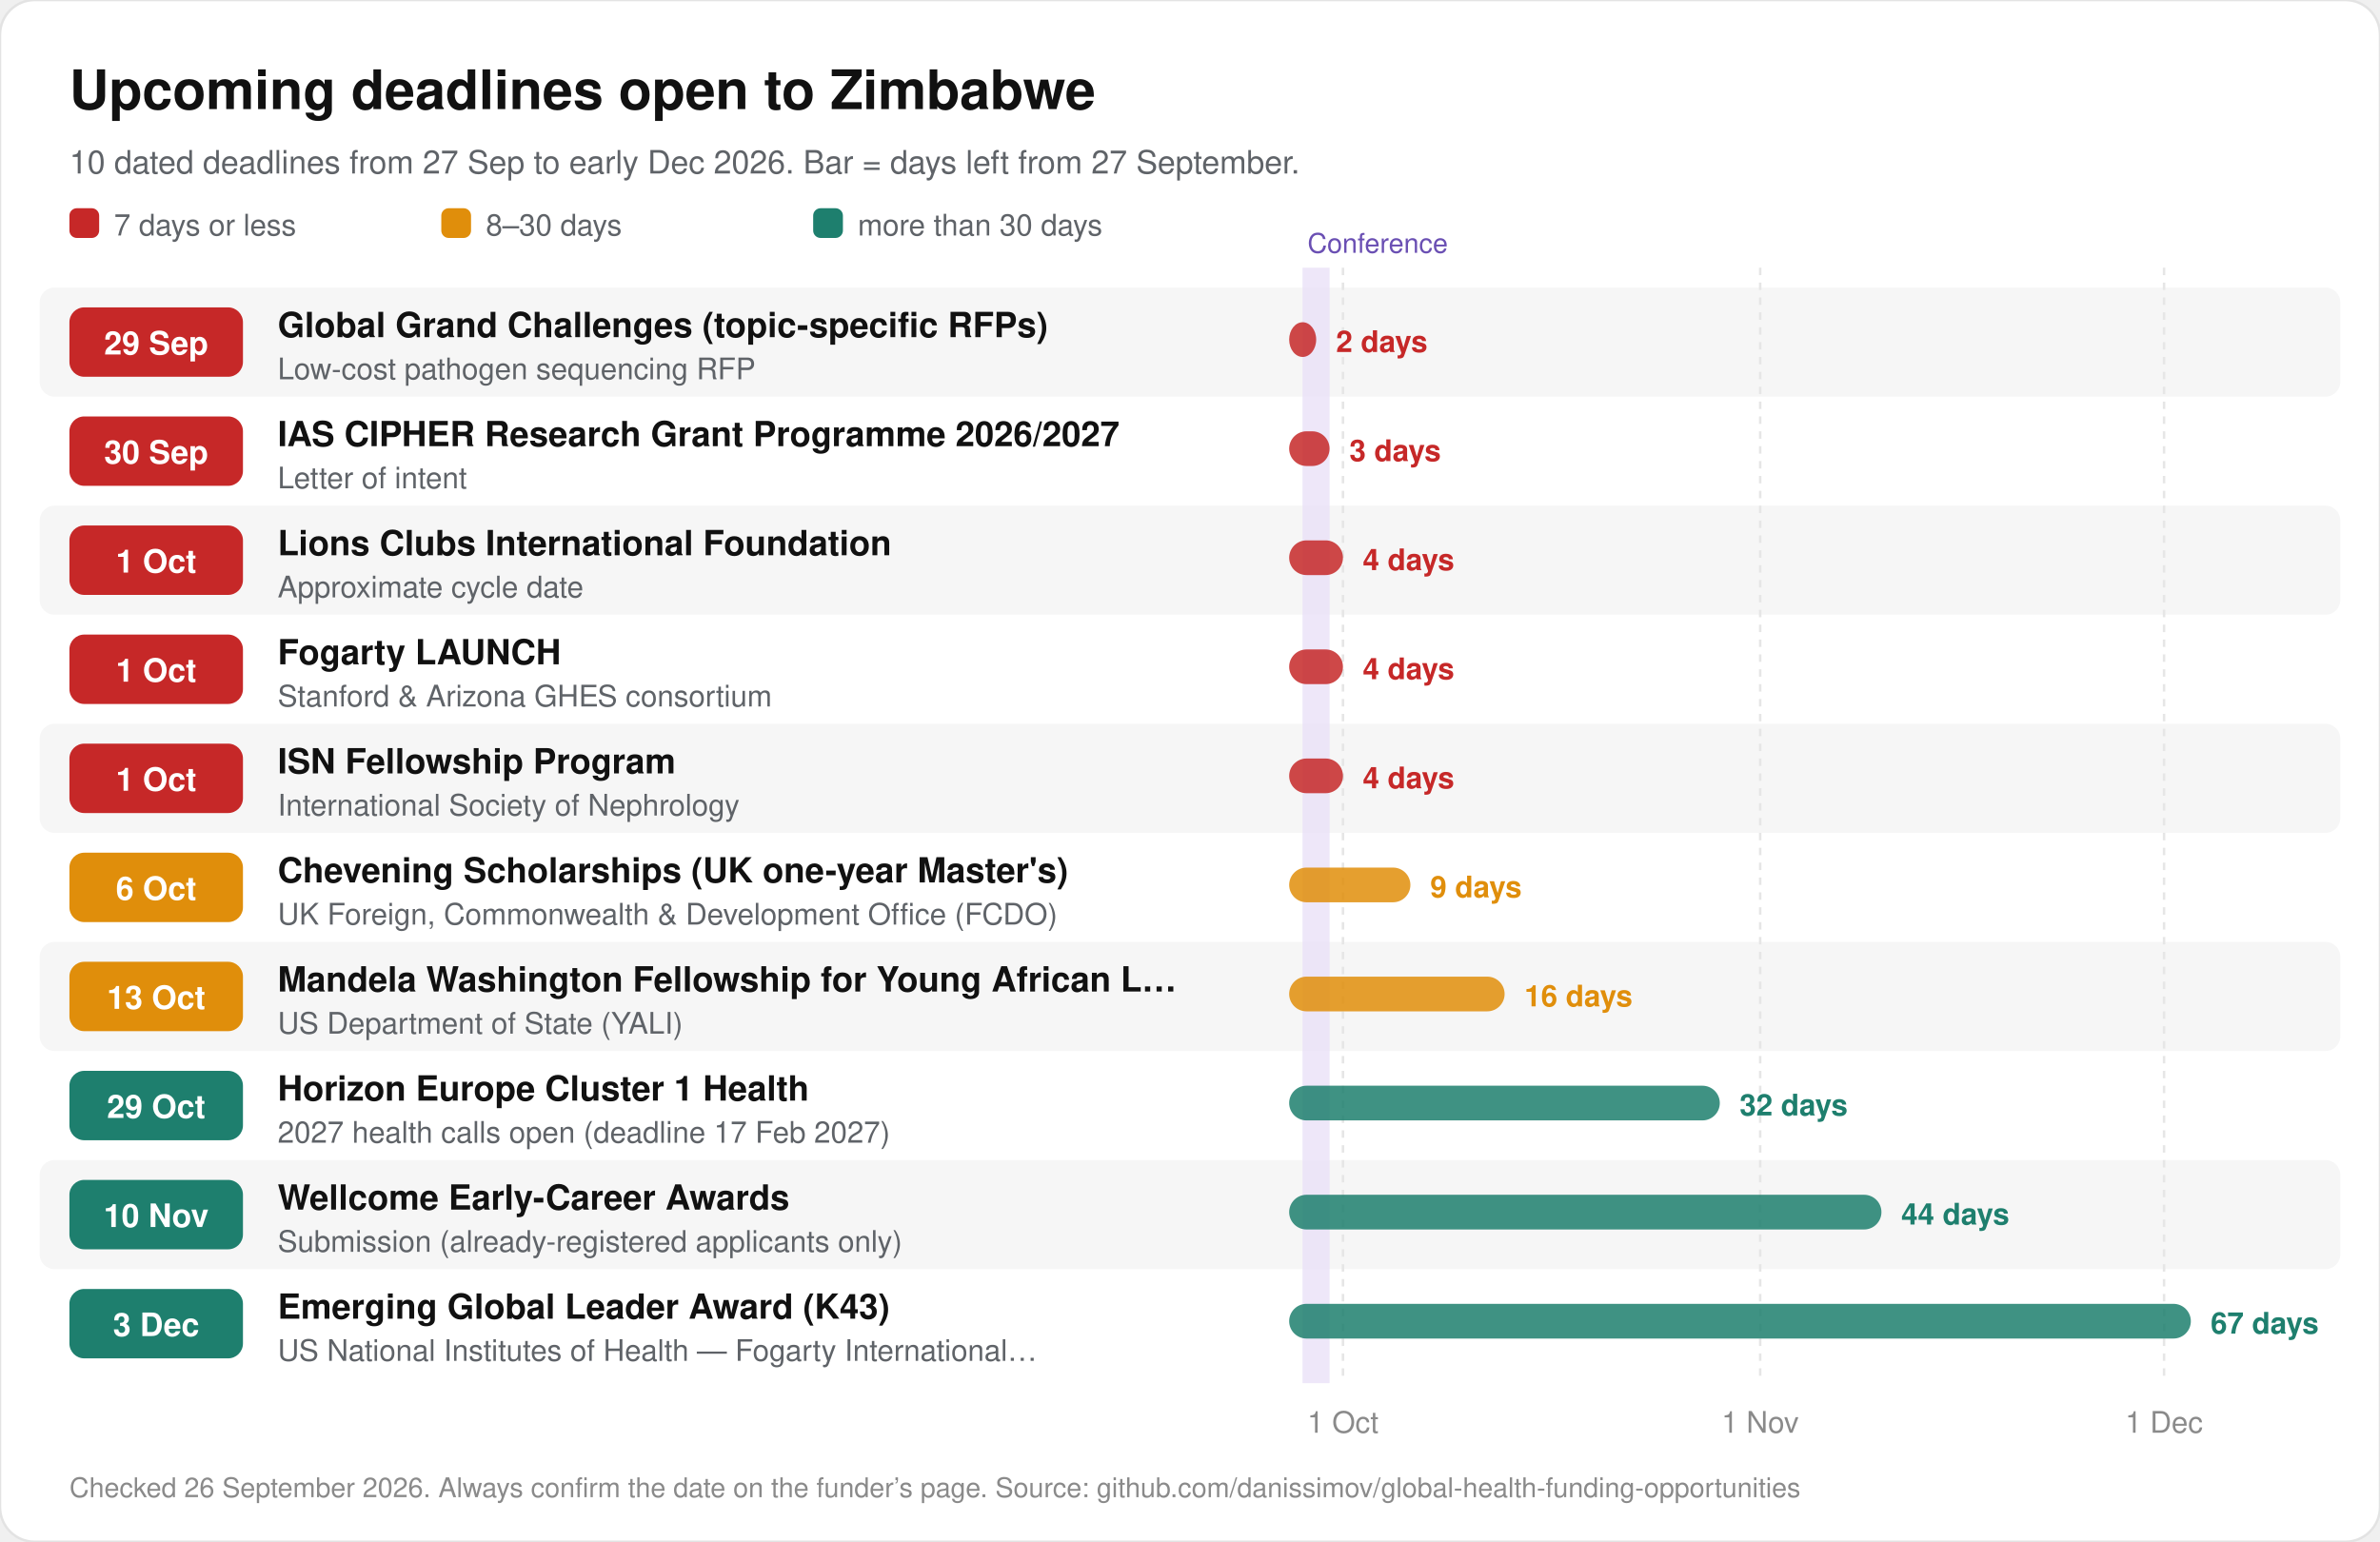
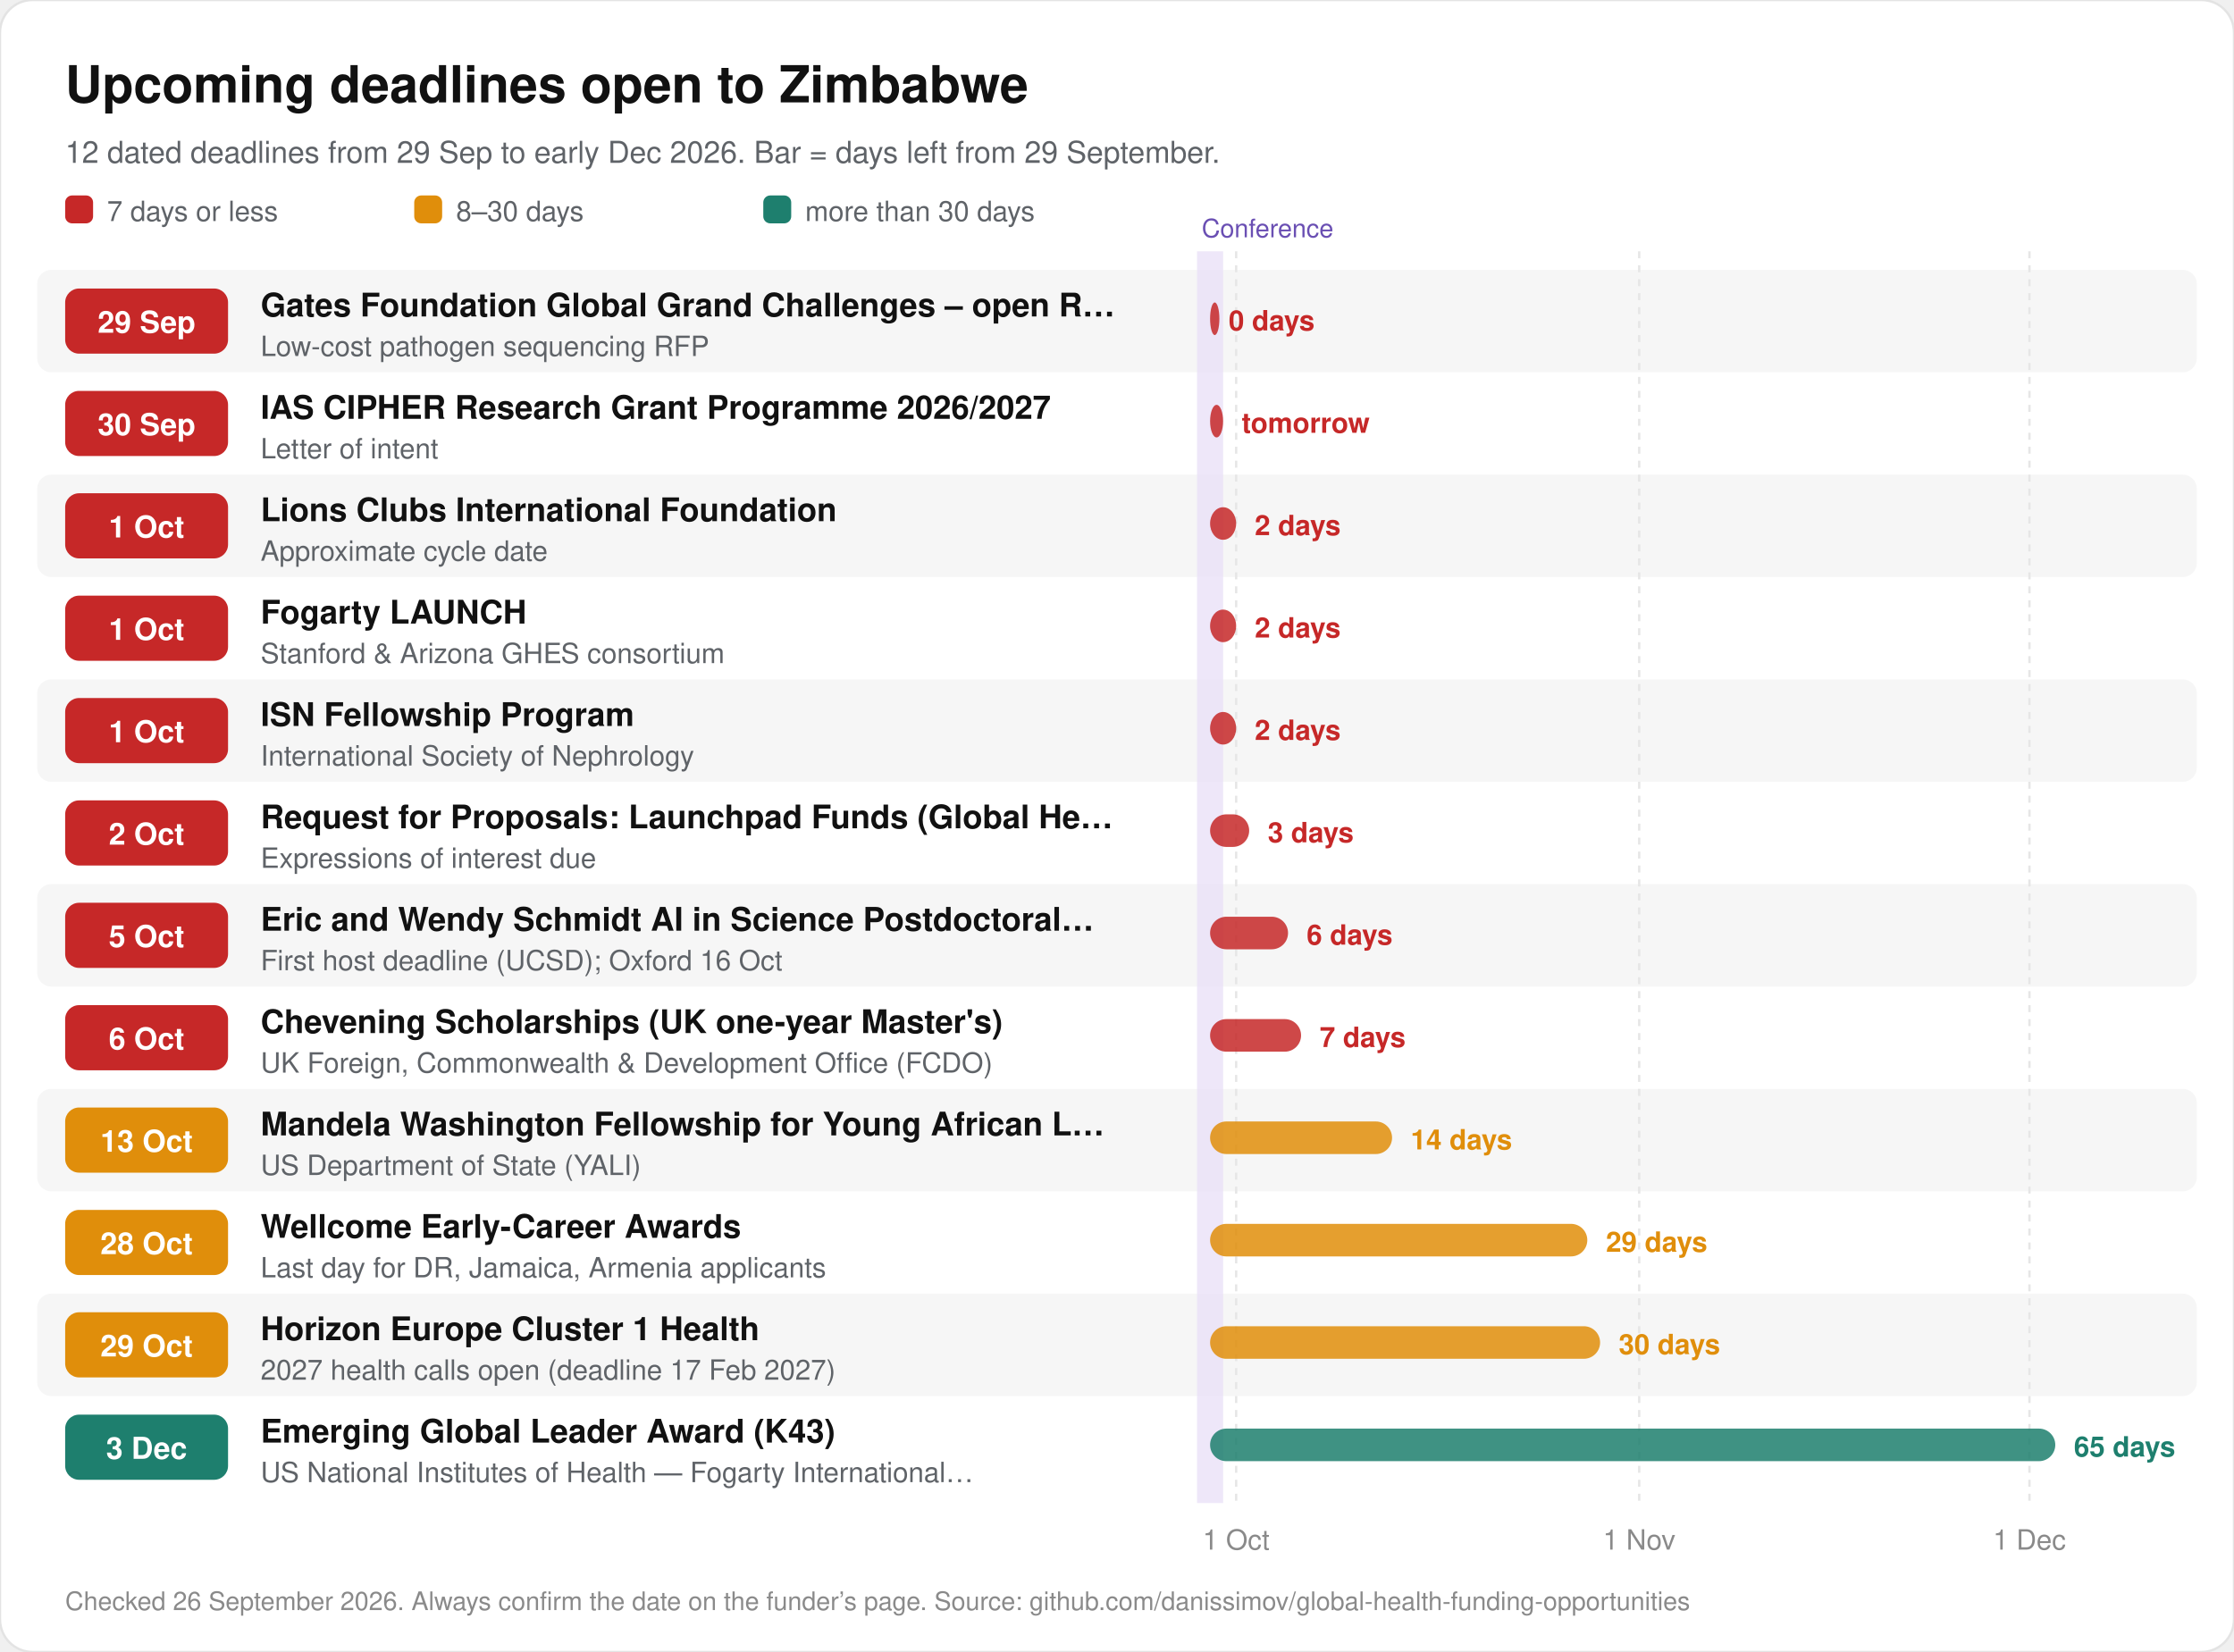
- <svg xmlns="http://www.w3.org/2000/svg" width="960" height="622" viewBox="0 0 960 622" font-family="Helvetica, Arial, sans-serif">
-   <rect x="0" y="0" width="960" height="622" rx="14" fill="#FFFFFF" stroke="#E3E3E3" />
+ <svg xmlns="http://www.w3.org/2000/svg" width="960" height="710" viewBox="0 0 960 710" font-family="Helvetica, Arial, sans-serif">
+   <rect x="0" y="0" width="960" height="710" rx="14" fill="#FFFFFF" stroke="#E3E3E3" />
  <text x="28" y="44" font-size="22" font-weight="700" fill="#111111">Upcoming deadlines open to Zimbabwe</text>
-   <text x="28" y="70" font-size="13" fill="#5F6368">10 dated deadlines from 27 Sep to early Dec 2026. Bar = days left from 27 September.</text>
+   <text x="28" y="70" font-size="13" fill="#5F6368">12 dated deadlines from 29 Sep to early Dec 2026. Bar = days left from 29 September.</text>
  <rect x="28" y="84" width="12" height="12" rx="3" fill="#C62828" />
  <text x="46" y="95" font-size="12" fill="#5F6368">7 days or less</text>
  <rect x="178" y="84" width="12" height="12" rx="3" fill="#E08E0B" />
  <text x="196" y="95" font-size="12" fill="#5F6368">8–30 days</text>
  <rect x="328" y="84" width="12" height="12" rx="3" fill="#1E7F6E" />
  <text x="346" y="95" font-size="12" fill="#5F6368">more than 30 days</text>
  <rect x="16" y="116" width="928" height="44" rx="6" fill="#F6F6F6" />
  <rect x="16" y="204" width="928" height="44" rx="6" fill="#F6F6F6" />
  <rect x="16" y="292" width="928" height="44" rx="6" fill="#F6F6F6" />
  <rect x="16" y="380" width="928" height="44" rx="6" fill="#F6F6F6" />
  <rect x="16" y="468" width="928" height="44" rx="6" fill="#F6F6F6" />
-   <rect x="525.4" y="108" width="10.9" height="450" fill="#E9E1F7" fill-opacity="0.8" />
-   <text x="527.4" y="102" font-size="11" fill="#6A4FB3">Conference</text>
-   <line x1="541.7" y1="108" x2="541.7" y2="558" stroke="#E6E6E6" stroke-dasharray="3 3" />
-   <text x="541.7" y="578" font-size="12" fill="#8A8A8A" text-anchor="middle">1 Oct</text>
-   <line x1="710.0" y1="108" x2="710.0" y2="558" stroke="#E6E6E6" stroke-dasharray="3 3" />
-   <text x="710.0" y="578" font-size="12" fill="#8A8A8A" text-anchor="middle">1 Nov</text>
-   <line x1="872.9" y1="108" x2="872.9" y2="558" stroke="#E6E6E6" stroke-dasharray="3 3" />
-   <text x="872.9" y="578" font-size="12" fill="#8A8A8A" text-anchor="middle">1 Dec</text>
+   <rect x="16" y="556" width="928" height="44" rx="6" fill="#F6F6F6" />
+   <rect x="514.4" y="108" width="11.2" height="538" fill="#E9E1F7" fill-opacity="0.8" />
+   <text x="516.4" y="102" font-size="11" fill="#6A4FB3">Conference</text>
+   <line x1="531.2" y1="108" x2="531.2" y2="646" stroke="#E6E6E6" stroke-dasharray="3 3" />
+   <text x="531.2" y="666" font-size="12" fill="#8A8A8A" text-anchor="middle">1 Oct</text>
+   <line x1="704.4" y1="108" x2="704.4" y2="646" stroke="#E6E6E6" stroke-dasharray="3 3" />
+   <text x="704.4" y="666" font-size="12" fill="#8A8A8A" text-anchor="middle">1 Nov</text>
+   <line x1="872.1" y1="108" x2="872.1" y2="646" stroke="#E6E6E6" stroke-dasharray="3 3" />
+   <text x="872.1" y="666" font-size="12" fill="#8A8A8A" text-anchor="middle">1 Dec</text>
  <rect x="28" y="124" width="70" height="28" rx="6" fill="#C62828" />
  <text x="63" y="143" font-size="13" font-weight="700" fill="#FFFFFF" text-anchor="middle">29 Sep</text>
  <a href="https://gcgh.grandchallenges.org/grant-opportunities" target="_blank">
-     <text x="112" y="136" font-size="14" font-weight="700" fill="#111111">Global Grand Challenges (topic-specific RFPs)</text>
+     <text x="112" y="136" font-size="14" font-weight="700" fill="#111111">Gates Foundation Global Grand Challenges – open R…</text>
  </a>
  <text x="112" y="153" font-size="12" fill="#5F6368">Low-cost pathogen sequencing RFP</text>
-   <rect x="520" y="130" width="10.9" height="14" rx="7" fill="#C62828" fill-opacity="0.85" />
-   <text x="538.9" y="142" font-size="12" font-weight="700" fill="#C62828">2 days</text>
+   <rect x="520" y="130" width="4.0" height="14" rx="7" fill="#C62828" fill-opacity="0.85" />
+   <text x="528.0" y="142" font-size="12" font-weight="700" fill="#C62828">0 days</text>
  <rect x="28" y="168" width="70" height="28" rx="6" fill="#C62828" />
  <text x="63" y="187" font-size="13" font-weight="700" fill="#FFFFFF" text-anchor="middle">30 Sep</text>
  <a href="https://www.iasociety.org/grants/cipher-grant-programme-2026-2027" target="_blank">
    <text x="112" y="180" font-size="14" font-weight="700" fill="#111111">IAS CIPHER Research Grant Programme 2026/2027</text>
  </a>
  <text x="112" y="197" font-size="12" fill="#5F6368">Letter of intent</text>
-   <rect x="520" y="174" width="16.3" height="14" rx="7" fill="#C62828" fill-opacity="0.85" />
-   <text x="544.3" y="186" font-size="12" font-weight="700" fill="#C62828">3 days</text>
+   <rect x="520" y="174" width="5.6" height="14" rx="7" fill="#C62828" fill-opacity="0.85" />
+   <text x="533.6" y="186" font-size="12" font-weight="700" fill="#C62828">tomorrow</text>
  <rect x="28" y="212" width="70" height="28" rx="6" fill="#C62828" />
  <text x="63" y="231" font-size="13" font-weight="700" fill="#FFFFFF" text-anchor="middle">1 Oct</text>
  <a href="https://www.lionsclubs.org/en/lcif-grants-toolkit" target="_blank">
    <text x="112" y="224" font-size="14" font-weight="700" fill="#111111">Lions Clubs International Foundation</text>
  </a>
  <text x="112" y="241" font-size="12" fill="#5F6368">Approximate cycle date</text>
-   <rect x="520" y="218" width="21.7" height="14" rx="7" fill="#C62828" fill-opacity="0.85" />
-   <text x="549.7" y="230" font-size="12" font-weight="700" fill="#C62828">4 days</text>
+   <rect x="520" y="218" width="11.2" height="14" rx="7" fill="#C62828" fill-opacity="0.85" />
+   <text x="539.2" y="230" font-size="12" font-weight="700" fill="#C62828">2 days</text>
  <rect x="28" y="256" width="70" height="28" rx="6" fill="#C62828" />
  <text x="63" y="275" font-size="13" font-weight="700" fill="#FFFFFF" text-anchor="middle">1 Oct</text>
  <a href="https://www.fic.nih.gov/Programs/Pages/scholars-fellows-global-health.aspx" target="_blank">
    <text x="112" y="268" font-size="14" font-weight="700" fill="#111111">Fogarty LAUNCH</text>
  </a>
  <text x="112" y="285" font-size="12" fill="#5F6368">Stanford &amp; Arizona GHES consortium</text>
-   <rect x="520" y="262" width="21.7" height="14" rx="7" fill="#C62828" fill-opacity="0.85" />
-   <text x="549.7" y="274" font-size="12" font-weight="700" fill="#C62828">4 days</text>
+   <rect x="520" y="262" width="11.2" height="14" rx="7" fill="#C62828" fill-opacity="0.85" />
+   <text x="539.2" y="274" font-size="12" font-weight="700" fill="#C62828">2 days</text>
  <rect x="28" y="300" width="70" height="28" rx="6" fill="#C62828" />
  <text x="63" y="319" font-size="13" font-weight="700" fill="#FFFFFF" text-anchor="middle">1 Oct</text>
  <a href="https://fellowship.theisn.org/" target="_blank">
    <text x="112" y="312" font-size="14" font-weight="700" fill="#111111">ISN Fellowship Program</text>
  </a>
  <text x="112" y="329" font-size="12" fill="#5F6368">International Society of Nephrology</text>
-   <rect x="520" y="306" width="21.7" height="14" rx="7" fill="#C62828" fill-opacity="0.85" />
-   <text x="549.7" y="318" font-size="12" font-weight="700" fill="#C62828">4 days</text>
-   <rect x="28" y="344" width="70" height="28" rx="6" fill="#E08E0B" />
-   <text x="63" y="363" font-size="13" font-weight="700" fill="#FFFFFF" text-anchor="middle">6 Oct</text>
+   <rect x="520" y="306" width="11.2" height="14" rx="7" fill="#C62828" fill-opacity="0.85" />
+   <text x="539.2" y="318" font-size="12" font-weight="700" fill="#C62828">2 days</text>
+   <rect x="28" y="344" width="70" height="28" rx="6" fill="#C62828" />
+   <text x="63" y="363" font-size="13" font-weight="700" fill="#FFFFFF" text-anchor="middle">2 Oct</text>
+   <a href="https://coefficientgiving.org/funds/global-health-wellbeing-opportunities/request-for-proposals-launchpad-funds/" target="_blank">
+     <text x="112" y="356" font-size="14" font-weight="700" fill="#111111">Request for Proposals: Launchpad Funds (Global He…</text>
+   </a>
+   <text x="112" y="373" font-size="12" fill="#5F6368">Expressions of interest due</text>
+   <rect x="520" y="350" width="16.8" height="14" rx="7" fill="#C62828" fill-opacity="0.85" />
+   <text x="544.8" y="362" font-size="12" font-weight="700" fill="#C62828">3 days</text>
+   <rect x="28" y="388" width="70" height="28" rx="6" fill="#C62828" />
+   <text x="63" y="407" font-size="13" font-weight="700" fill="#FFFFFF" text-anchor="middle">5 Oct</text>
+   <a href="https://schmidtaiinsciencepostdocs.ucsd.edu/" target="_blank">
+     <text x="112" y="400" font-size="14" font-weight="700" fill="#111111">Eric and Wendy Schmidt AI in Science Postdoctoral…</text>
+   </a>
+   <text x="112" y="417" font-size="12" fill="#5F6368">First host deadline (UCSD); Oxford 16 Oct</text>
+   <rect x="520" y="394" width="33.5" height="14" rx="7" fill="#C62828" fill-opacity="0.85" />
+   <text x="561.5" y="406" font-size="12" font-weight="700" fill="#C62828">6 days</text>
+   <rect x="28" y="432" width="70" height="28" rx="6" fill="#C62828" />
+   <text x="63" y="451" font-size="13" font-weight="700" fill="#FFFFFF" text-anchor="middle">6 Oct</text>
  <a href="https://www.chevening.org/scholarships/application-timeline/" target="_blank">
-     <text x="112" y="356" font-size="14" font-weight="700" fill="#111111">Chevening Scholarships (UK one-year Master's)</text>
+     <text x="112" y="444" font-size="14" font-weight="700" fill="#111111">Chevening Scholarships (UK one-year Master's)</text>
  </a>
-   <text x="112" y="373" font-size="12" fill="#5F6368">UK Foreign, Commonwealth &amp; Development Office (FCDO)</text>
-   <rect x="520" y="350" width="48.9" height="14" rx="7" fill="#E08E0B" fill-opacity="0.85" />
-   <text x="576.9" y="362" font-size="12" font-weight="700" fill="#E08E0B">9 days</text>
-   <rect x="28" y="388" width="70" height="28" rx="6" fill="#E08E0B" />
-   <text x="63" y="407" font-size="13" font-weight="700" fill="#FFFFFF" text-anchor="middle">13 Oct</text>
+   <text x="112" y="461" font-size="12" fill="#5F6368">UK Foreign, Commonwealth &amp; Development Office (FCDO)</text>
+   <rect x="520" y="438" width="39.1" height="14" rx="7" fill="#C62828" fill-opacity="0.85" />
+   <text x="567.1" y="450" font-size="12" font-weight="700" fill="#C62828">7 days</text>
+   <rect x="28" y="476" width="70" height="28" rx="6" fill="#E08E0B" />
+   <text x="63" y="495" font-size="13" font-weight="700" fill="#FFFFFF" text-anchor="middle">13 Oct</text>
  <a href="https://www.mandelawashingtonfellowship.org/2027-application-instructions/" target="_blank">
-     <text x="112" y="400" font-size="14" font-weight="700" fill="#111111">Mandela Washington Fellowship for Young African L…</text>
+     <text x="112" y="488" font-size="14" font-weight="700" fill="#111111">Mandela Washington Fellowship for Young African L…</text>
  </a>
-   <text x="112" y="417" font-size="12" fill="#5F6368">US Department of State (YALI)</text>
-   <rect x="520" y="394" width="86.9" height="14" rx="7" fill="#E08E0B" fill-opacity="0.85" />
-   <text x="614.9" y="406" font-size="12" font-weight="700" fill="#E08E0B">16 days</text>
-   <rect x="28" y="432" width="70" height="28" rx="6" fill="#1E7F6E" />
-   <text x="63" y="451" font-size="13" font-weight="700" fill="#FFFFFF" text-anchor="middle">29 Oct</text>
+   <text x="112" y="505" font-size="12" fill="#5F6368">US Department of State (YALI)</text>
+   <rect x="520" y="482" width="78.2" height="14" rx="7" fill="#E08E0B" fill-opacity="0.85" />
+   <text x="606.2" y="494" font-size="12" font-weight="700" fill="#E08E0B">14 days</text>
+   <rect x="28" y="520" width="70" height="28" rx="6" fill="#E08E0B" />
+   <text x="63" y="539" font-size="13" font-weight="700" fill="#FFFFFF" text-anchor="middle">28 Oct</text>
+   <a href="https://wellcome.org/research-funding/schemes/wellcome-early-career-awards" target="_blank">
+     <text x="112" y="532" font-size="14" font-weight="700" fill="#111111">Wellcome Early-Career Awards</text>
+   </a>
+   <text x="112" y="549" font-size="12" fill="#5F6368">Last day for DR, Jamaica, Armenia applicants</text>
+   <rect x="520" y="526" width="162.1" height="14" rx="7" fill="#E08E0B" fill-opacity="0.85" />
+   <text x="690.1" y="538" font-size="12" font-weight="700" fill="#E08E0B">29 days</text>
+   <rect x="28" y="564" width="70" height="28" rx="6" fill="#E08E0B" />
+   <text x="63" y="583" font-size="13" font-weight="700" fill="#FFFFFF" text-anchor="middle">29 Oct</text>
  <a href="https://horizoneuropencpportal.eu/store/overview-health-calls-2026-and-2027-horizon-europe" target="_blank">
-     <text x="112" y="444" font-size="14" font-weight="700" fill="#111111">Horizon Europe Cluster 1 Health</text>
+     <text x="112" y="576" font-size="14" font-weight="700" fill="#111111">Horizon Europe Cluster 1 Health</text>
  </a>
-   <text x="112" y="461" font-size="12" fill="#5F6368">2027 health calls open (deadline 17 Feb 2027)</text>
-   <rect x="520" y="438" width="173.7" height="14" rx="7" fill="#1E7F6E" fill-opacity="0.85" />
-   <text x="701.7" y="450" font-size="12" font-weight="700" fill="#1E7F6E">32 days</text>
-   <rect x="28" y="476" width="70" height="28" rx="6" fill="#1E7F6E" />
-   <text x="63" y="495" font-size="13" font-weight="700" fill="#FFFFFF" text-anchor="middle">10 Nov</text>
-   <a href="https://wellcome.org/research-funding/schemes/wellcome-early-career-awards" target="_blank">
-     <text x="112" y="488" font-size="14" font-weight="700" fill="#111111">Wellcome Early-Career Awards</text>
+   <text x="112" y="593" font-size="12" fill="#5F6368">2027 health calls open (deadline 17 Feb 2027)</text>
+   <rect x="520" y="570" width="167.6" height="14" rx="7" fill="#E08E0B" fill-opacity="0.85" />
+   <text x="695.6" y="582" font-size="12" font-weight="700" fill="#E08E0B">30 days</text>
+   <rect x="28" y="608" width="70" height="28" rx="6" fill="#1E7F6E" />
+   <text x="63" y="627" font-size="13" font-weight="700" fill="#FFFFFF" text-anchor="middle">3 Dec</text>
+   <a href="https://www.fic.nih.gov/Programs/Pages/emerging-global-leader.aspx" target="_blank">
+     <text x="112" y="620" font-size="14" font-weight="700" fill="#111111">Emerging Global Leader Award (K43)</text>
  </a>
-   <text x="112" y="505" font-size="12" fill="#5F6368">Submission (already-registered applicants only)</text>
-   <rect x="520" y="482" width="238.9" height="14" rx="7" fill="#1E7F6E" fill-opacity="0.85" />
-   <text x="766.9" y="494" font-size="12" font-weight="700" fill="#1E7F6E">44 days</text>
-   <rect x="28" y="520" width="70" height="28" rx="6" fill="#1E7F6E" />
-   <text x="63" y="539" font-size="13" font-weight="700" fill="#FFFFFF" text-anchor="middle">3 Dec</text>
-   <a href="https://www.fic.nih.gov/Programs/Pages/emerging-global-leader.aspx" target="_blank">
-     <text x="112" y="532" font-size="14" font-weight="700" fill="#111111">Emerging Global Leader Award (K43)</text>
-   </a>
-   <text x="112" y="549" font-size="12" fill="#5F6368">US National Institutes of Health — Fogarty International…</text>
-   <rect x="520" y="526" width="363.7" height="14" rx="7" fill="#1E7F6E" fill-opacity="0.85" />
-   <text x="891.7" y="538" font-size="12" font-weight="700" fill="#1E7F6E">67 days</text>
-   <text x="28" y="604" font-size="11" fill="#8A8A8A">Checked 26 September 2026. Always confirm the date on the funder’s page. Source: github.com/danissimov/global-health-funding-opportunities</text>
+   <text x="112" y="637" font-size="12" fill="#5F6368">US National Institutes of Health — Fogarty International…</text>
+   <rect x="520" y="614" width="363.2" height="14" rx="7" fill="#1E7F6E" fill-opacity="0.85" />
+   <text x="891.2" y="626" font-size="12" font-weight="700" fill="#1E7F6E">65 days</text>
+   <text x="28" y="692" font-size="11" fill="#8A8A8A">Checked 26 September 2026. Always confirm the date on the funder’s page. Source: github.com/danissimov/global-health-funding-opportunities</text>
</svg>
